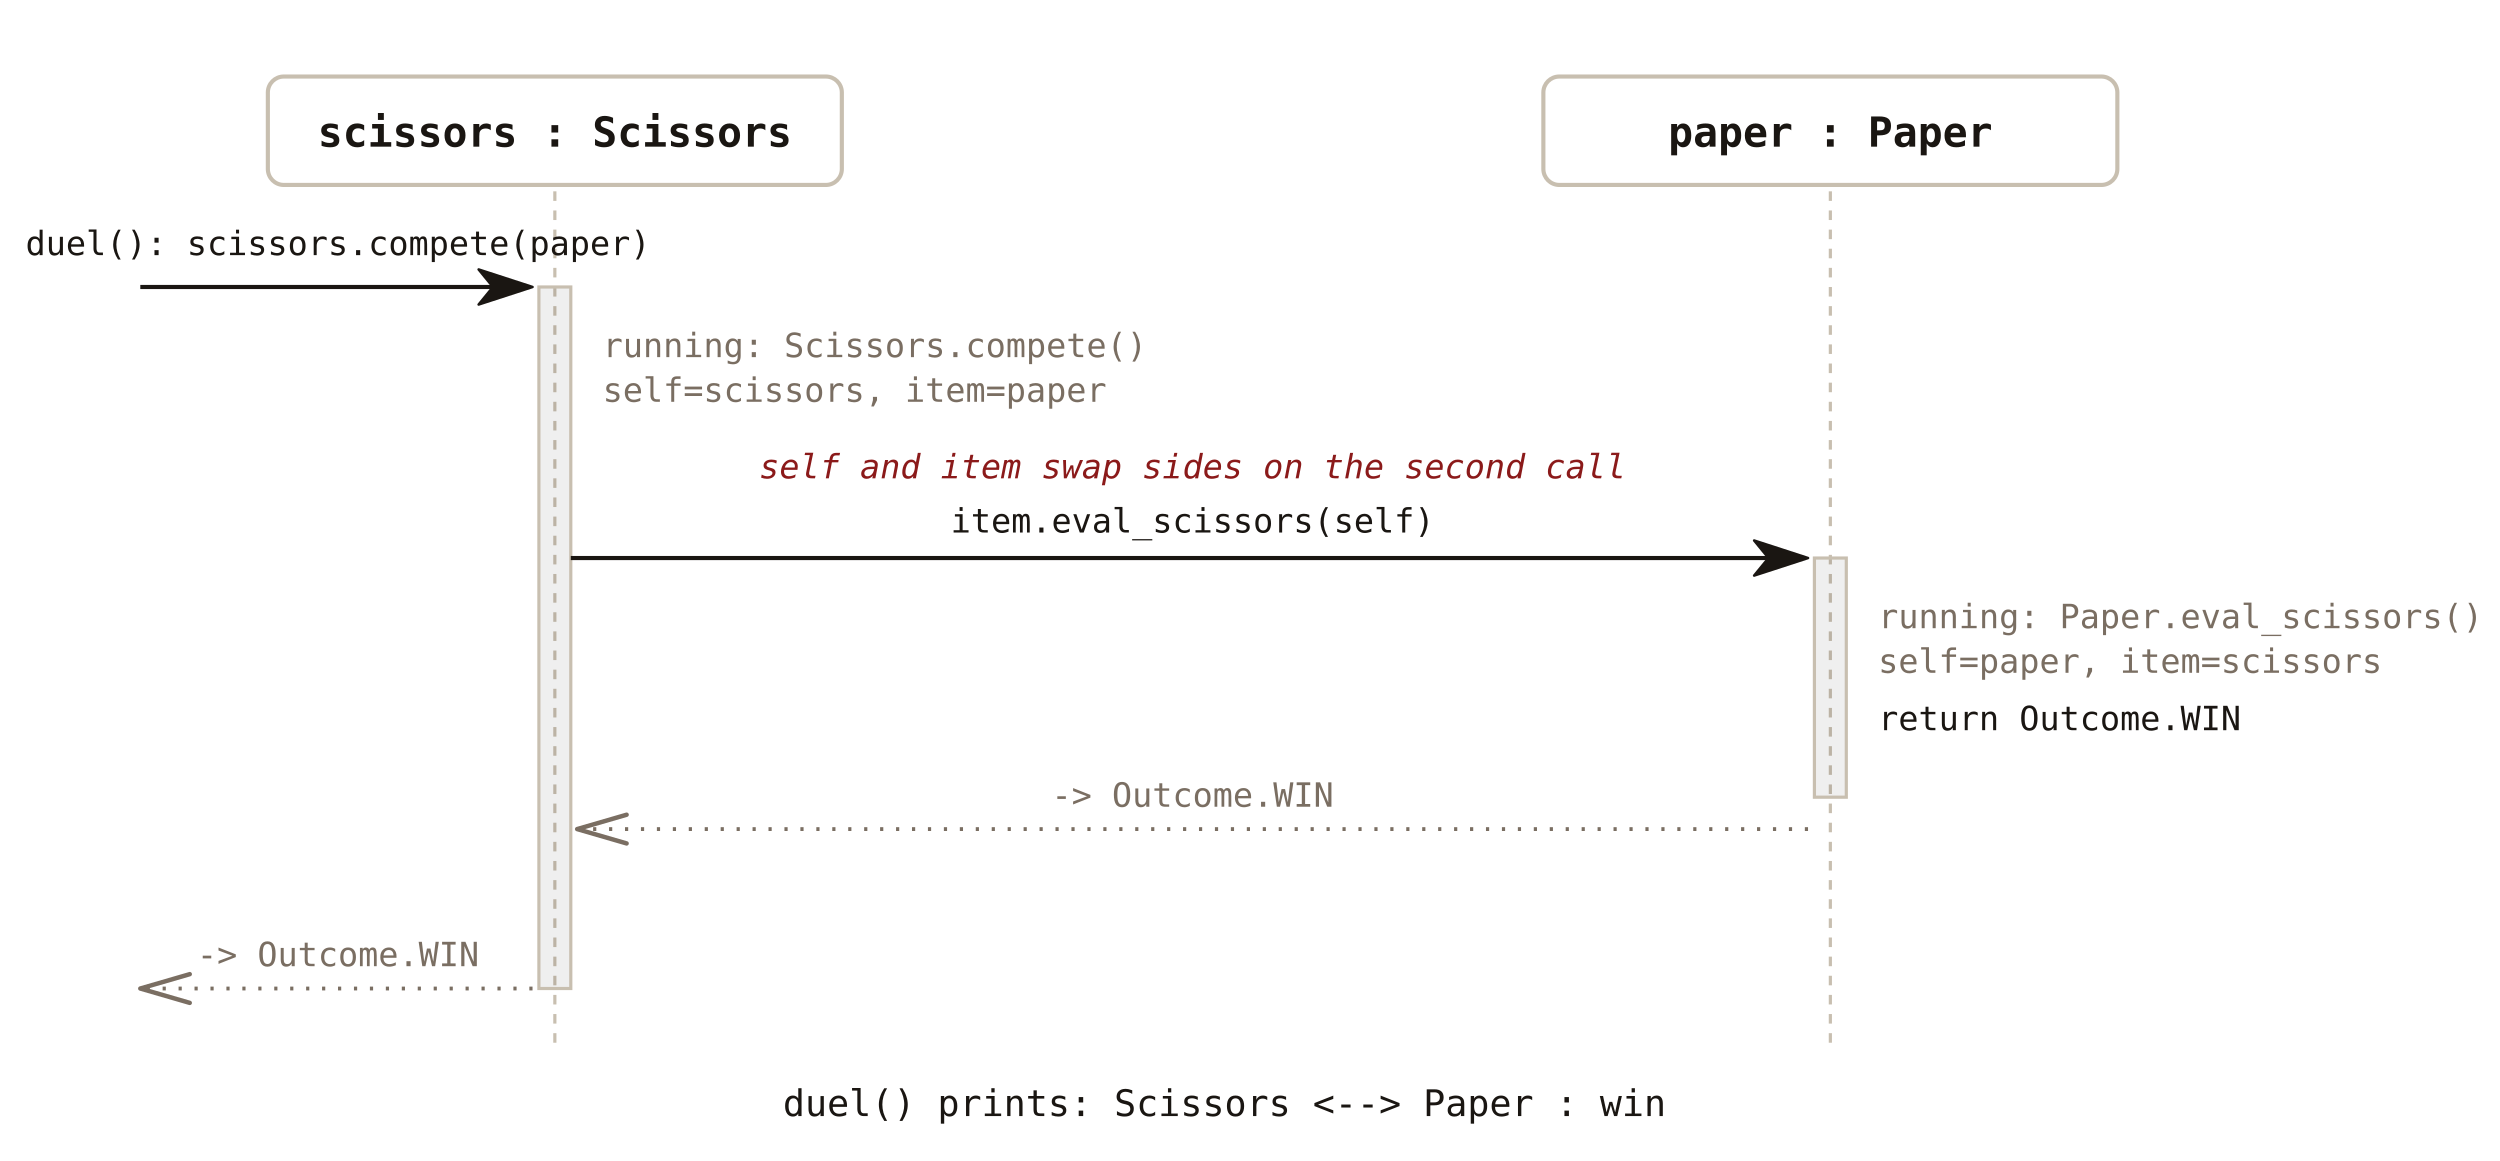
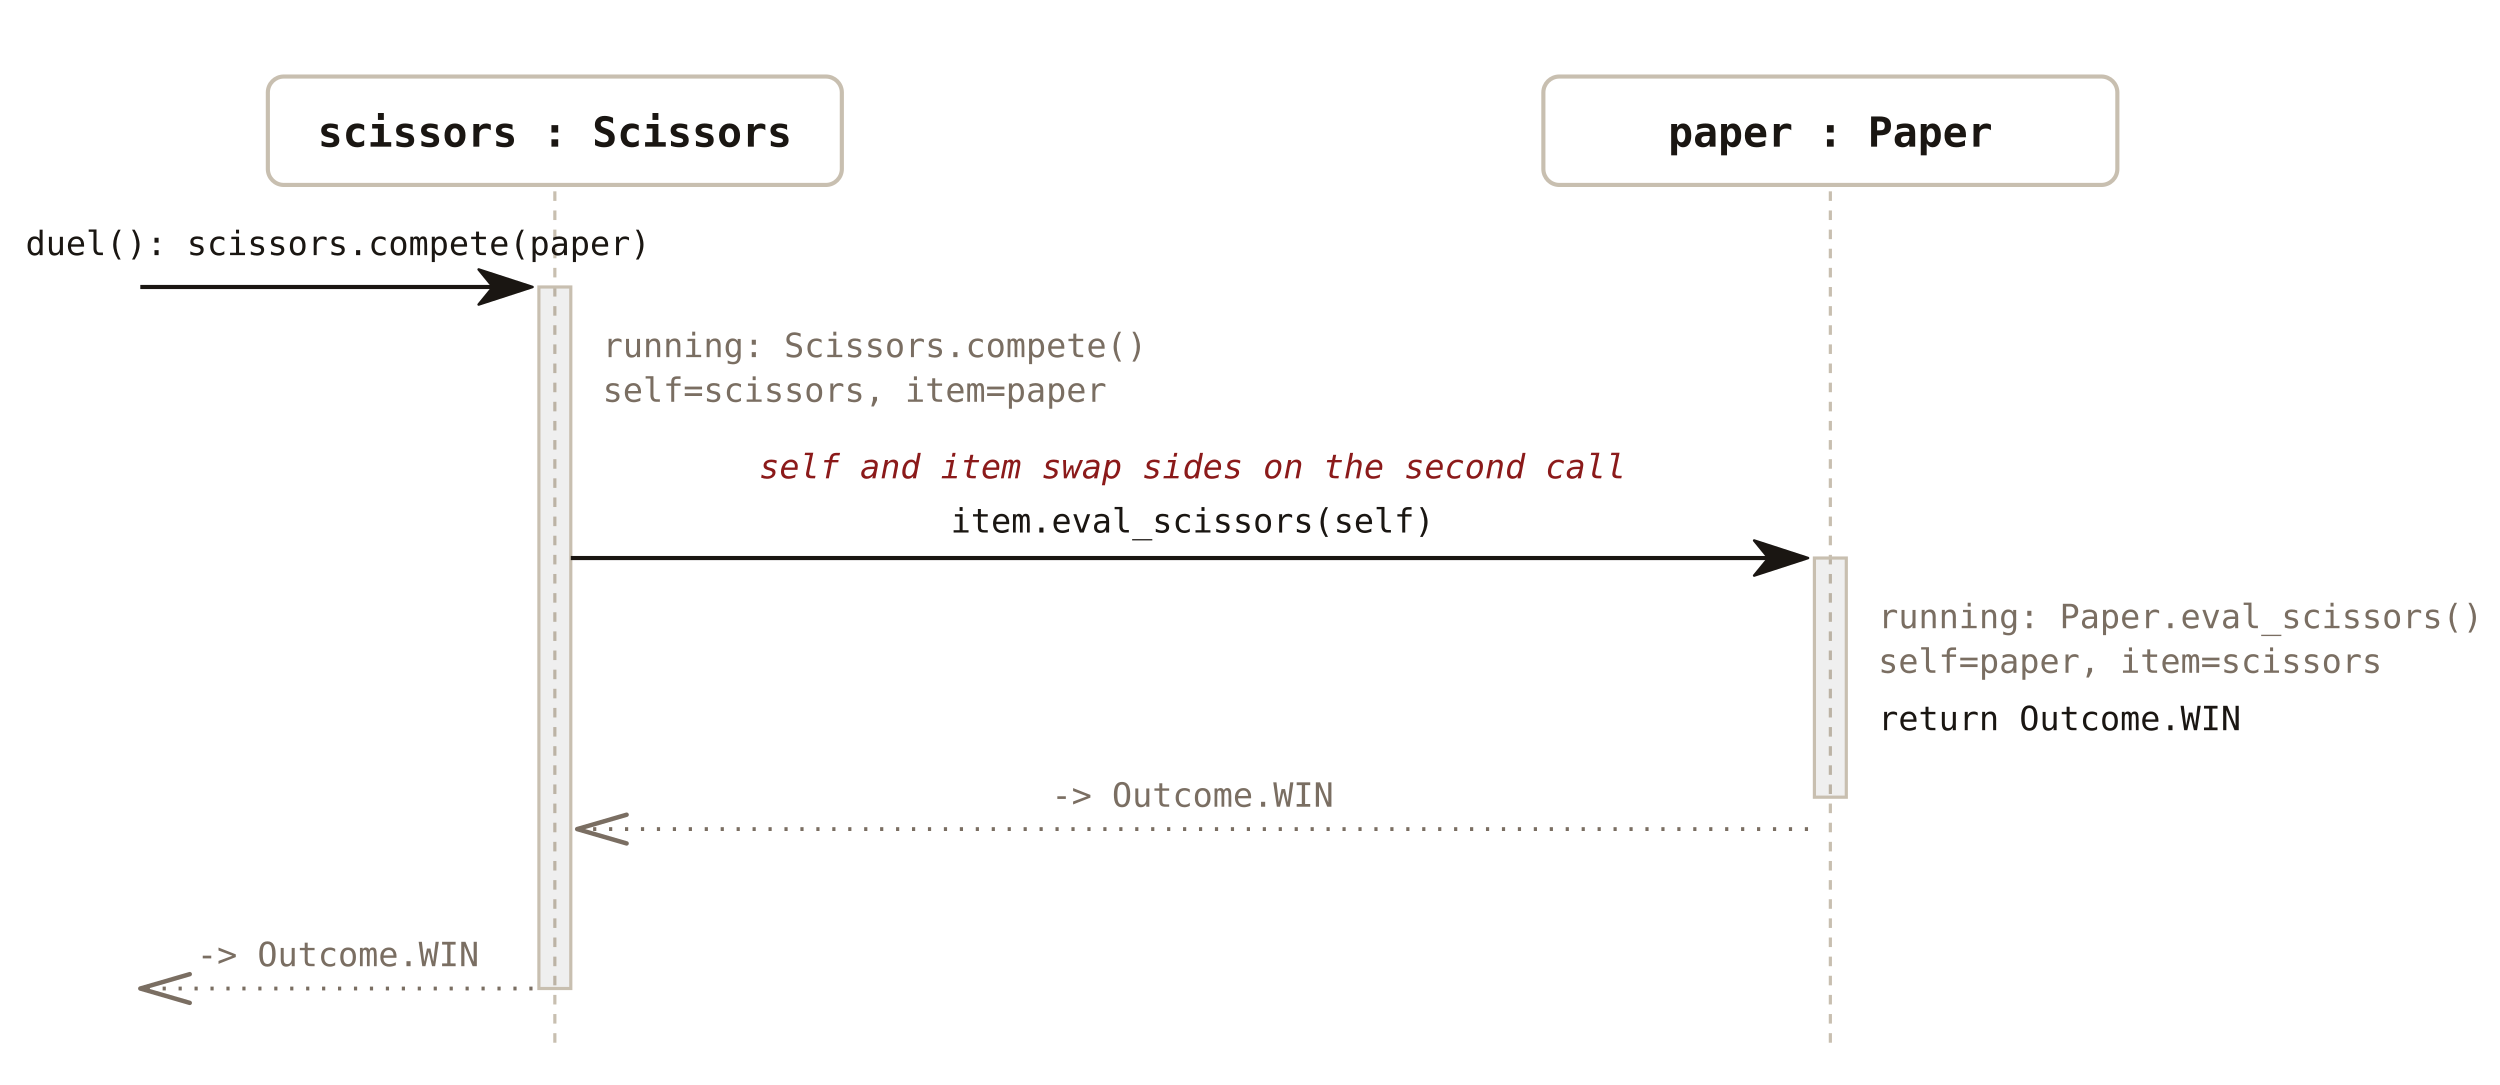
- <svg xmlns="http://www.w3.org/2000/svg" viewBox="-24 0 784 364" font-family="'JetBrains Mono', Consolas, monospace">
+ <svg xmlns="http://www.w3.org/2000/svg" viewBox="-24 0 784 340" font-family="'JetBrains Mono', Consolas, monospace">
  <defs>
    <marker id="dd-tri" viewBox="0 0 18 12" refX="5" refY="6" markerWidth="18" markerHeight="12" orient="auto" markerUnits="userSpaceOnUse">
      <path d="M0.5,0.5 L17.4,6 L0.5,11.5 L5,6 Z" fill="#1a1612" stroke="#1a1612" stroke-width="0.8" stroke-linejoin="round" />
    </marker>
    <marker id="dd-tri-open" viewBox="0 0 18 12" refX="17" refY="6" markerWidth="18" markerHeight="12" orient="auto" markerUnits="userSpaceOnUse">
      <path d="M1.5,1.5 L17,6 L1.5,10.5" fill="none" stroke="#7a6e62" stroke-width="1.4" stroke-linecap="round" stroke-linejoin="round" />
    </marker>
  </defs>
  <line x1="150" y1="60" x2="150" y2="330" stroke="#c8bfb0" stroke-width="1" stroke-dasharray="3,3" />
  <line x1="550" y1="60" x2="550" y2="330" stroke="#c8bfb0" stroke-width="1" stroke-dasharray="3,3" />
  <rect x="60" y="24" width="180" height="34" fill="none" stroke="#c8bfb0" stroke-width="1.3" rx="5" />
  <text x="150" y="46" font-size="13" font-weight="bold" fill="#1a1612" text-anchor="middle">scissors : Scissors</text>
  <rect x="460" y="24" width="180" height="34" fill="none" stroke="#c8bfb0" stroke-width="1.3" rx="5" />
  <text x="550" y="46" font-size="13" font-weight="bold" fill="#1a1612" text-anchor="middle">paper : Paper</text>
  <rect x="145" y="90" width="10" height="220" fill="#1a1612" fill-opacity="0.07" stroke="#c8bfb0" />
  <rect x="545" y="175" width="10" height="75" fill="#1a1612" fill-opacity="0.07" stroke="#c8bfb0" />
  <line x1="20" y1="90" x2="130.6" y2="90" stroke="#1a1612" stroke-width="1.3" marker-end="url(#dd-tri)" />
  <text x="82" y="80" font-size="10.5" fill="#1a1612" text-anchor="middle">duel(): scissors.compete(paper)</text>
  <text x="165" y="112" font-size="10.5" fill="#7a6e62">running: Scissors.compete()</text>
  <text x="165" y="126" font-size="10.5" fill="#7a6e62">self=scissors, item=paper</text>
  <text x="350" y="150" font-size="10.5" font-style="italic" fill="#8b1a1a" text-anchor="middle">self and item swap sides on the second call</text>
  <line x1="155" y1="175" x2="530.6" y2="175" stroke="#1a1612" stroke-width="1.3" marker-end="url(#dd-tri)" />
  <text x="350" y="167" font-size="10.5" fill="#1a1612" text-anchor="middle">item.eval_scissors(self)</text>
  <text x="565" y="197" font-size="10.5" fill="#7a6e62">running: Paper.eval_scissors()</text>
  <text x="565" y="211" font-size="10.5" fill="#7a6e62">self=paper, item=scissors</text>
  <text x="565" y="229" font-size="10.5" fill="#1a1612">return Outcome.WIN</text>
  <line x1="543" y1="260" x2="157" y2="260" stroke="#7a6e62" stroke-width="1.2" stroke-dasharray="1,4" marker-end="url(#dd-tri-open)" />
  <text x="350" y="253" font-size="10.5" fill="#7a6e62" text-anchor="middle">-&gt; Outcome.WIN</text>
  <line x1="143" y1="310" x2="20" y2="310" stroke="#7a6e62" stroke-width="1.2" stroke-dasharray="1,4" marker-end="url(#dd-tri-open)" />
  <text x="82" y="303" font-size="10.5" fill="#7a6e62" text-anchor="middle">-&gt; Outcome.WIN</text>
-   <text x="360" y="350" font-size="11.5" fill="#1a1612" text-anchor="middle">duel() prints: Scissors &lt;--&gt; Paper : win</text>
</svg>
